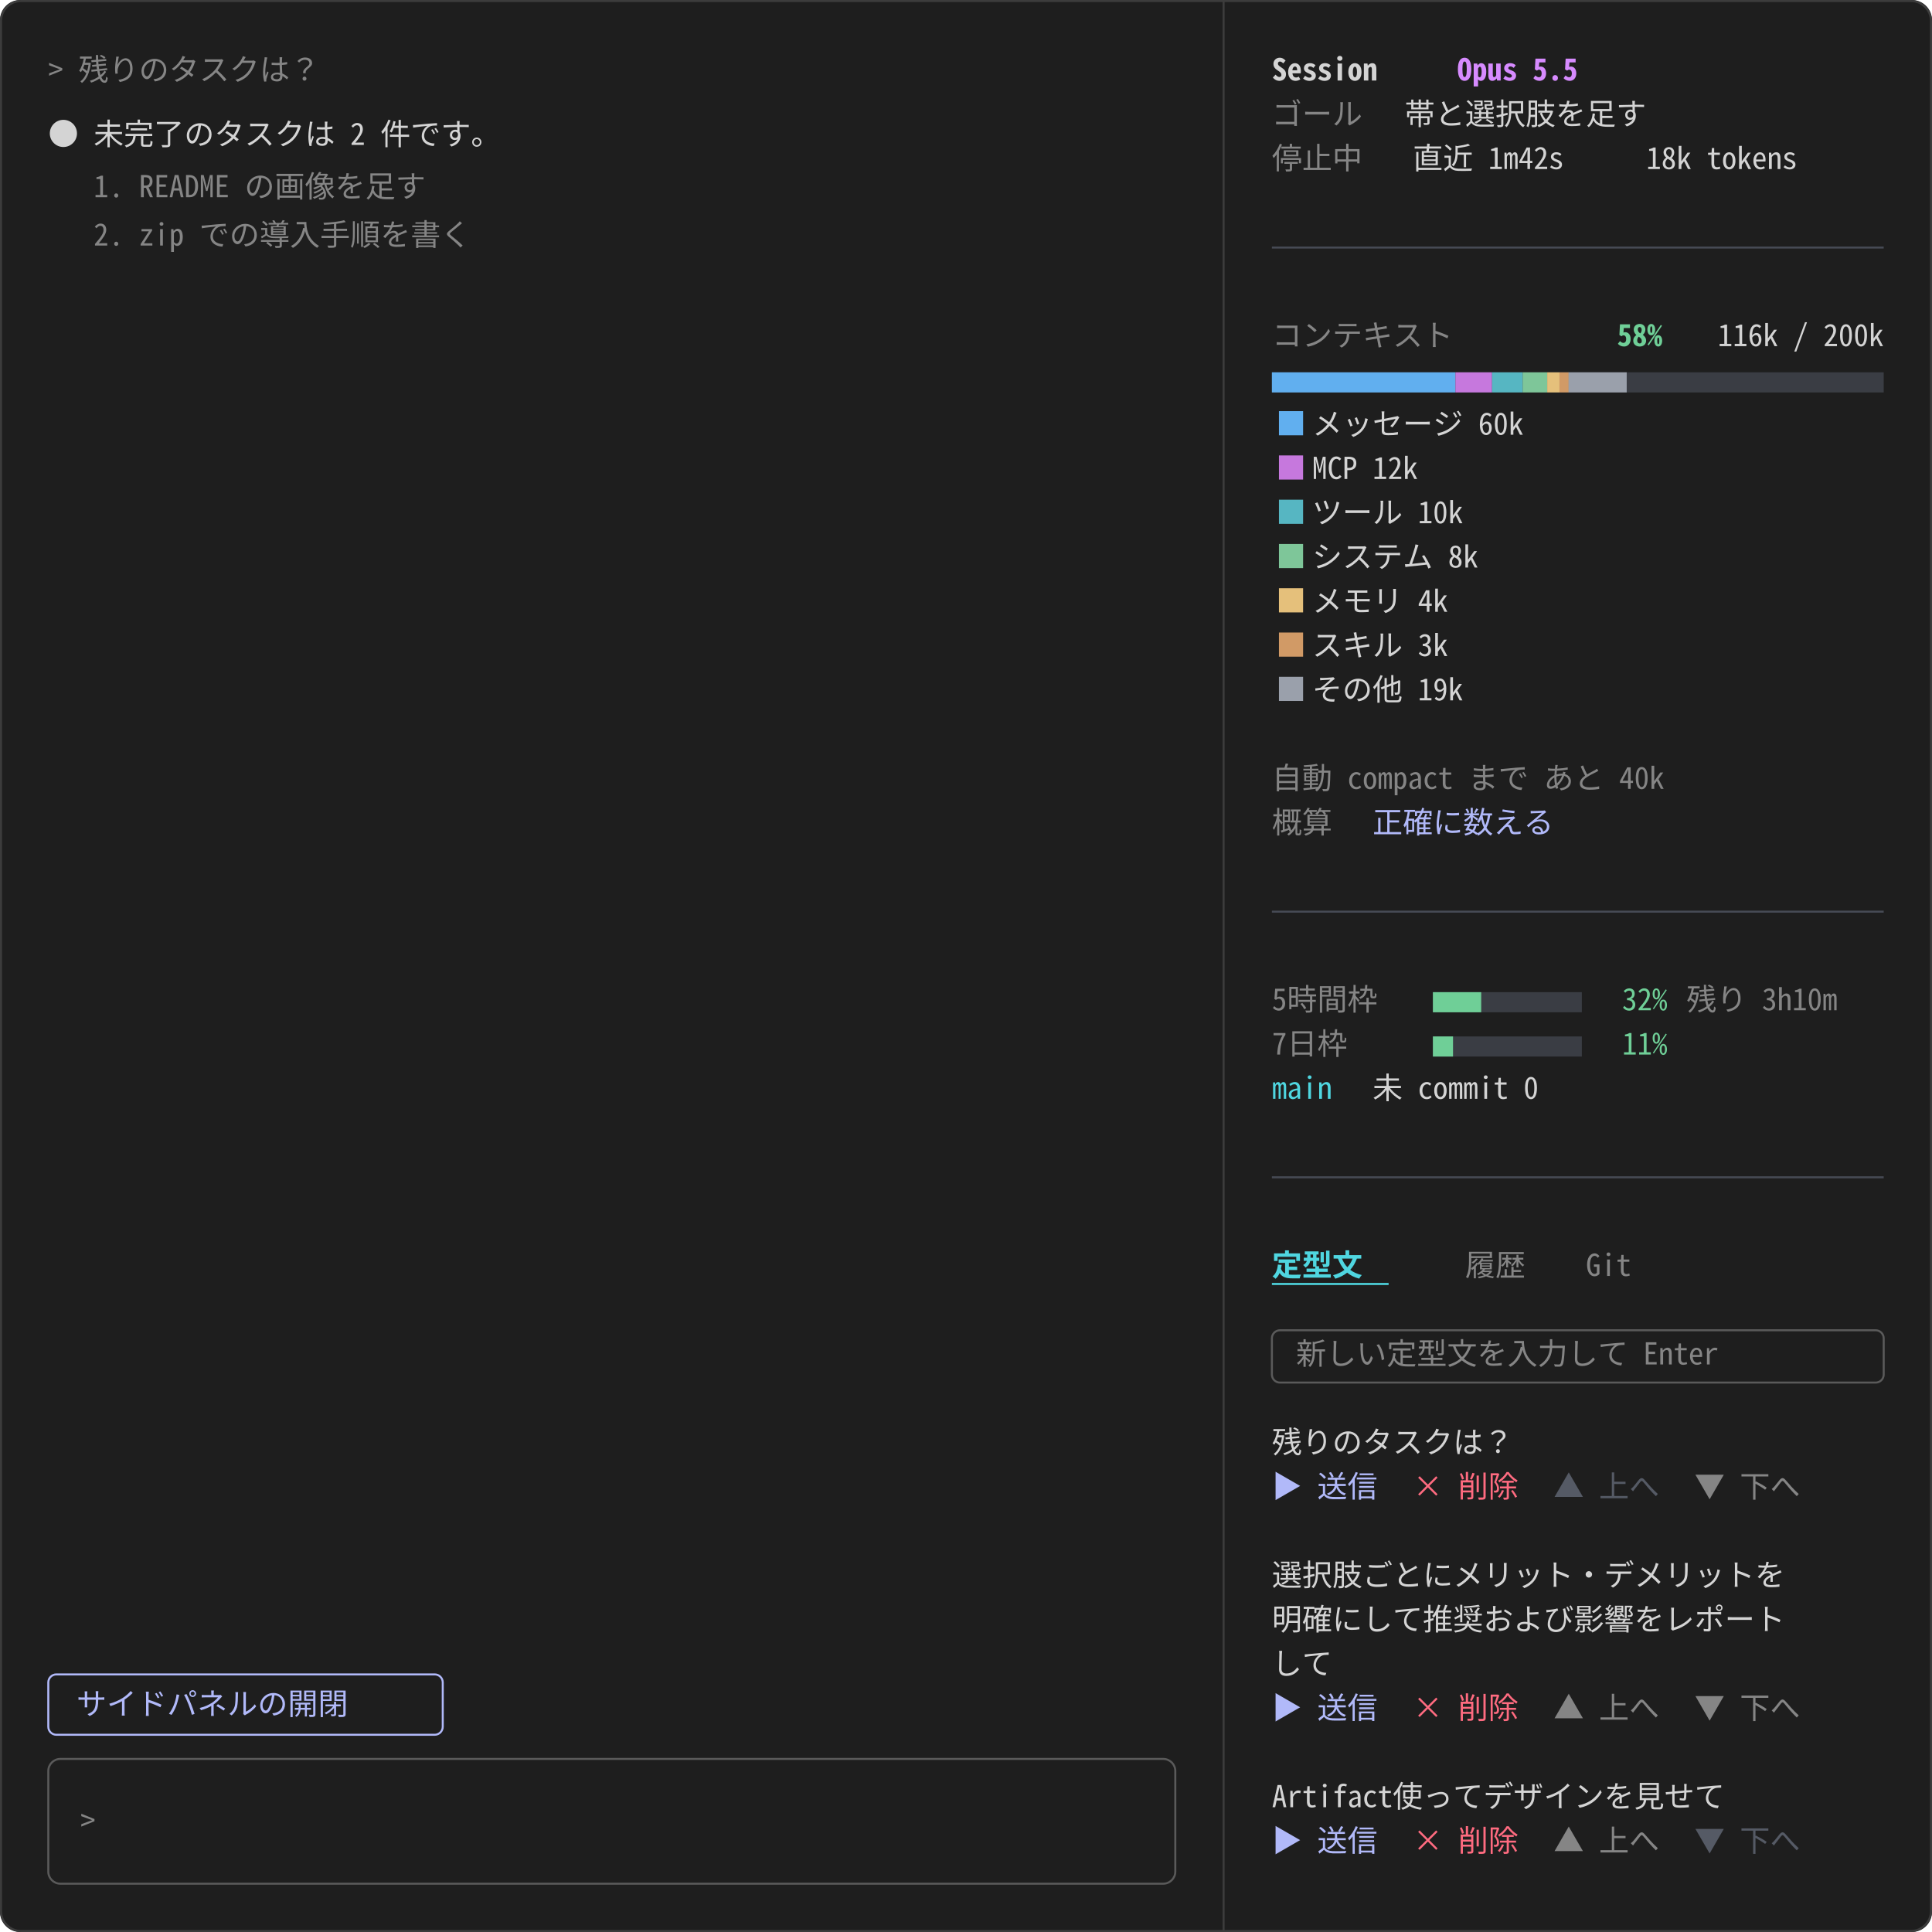
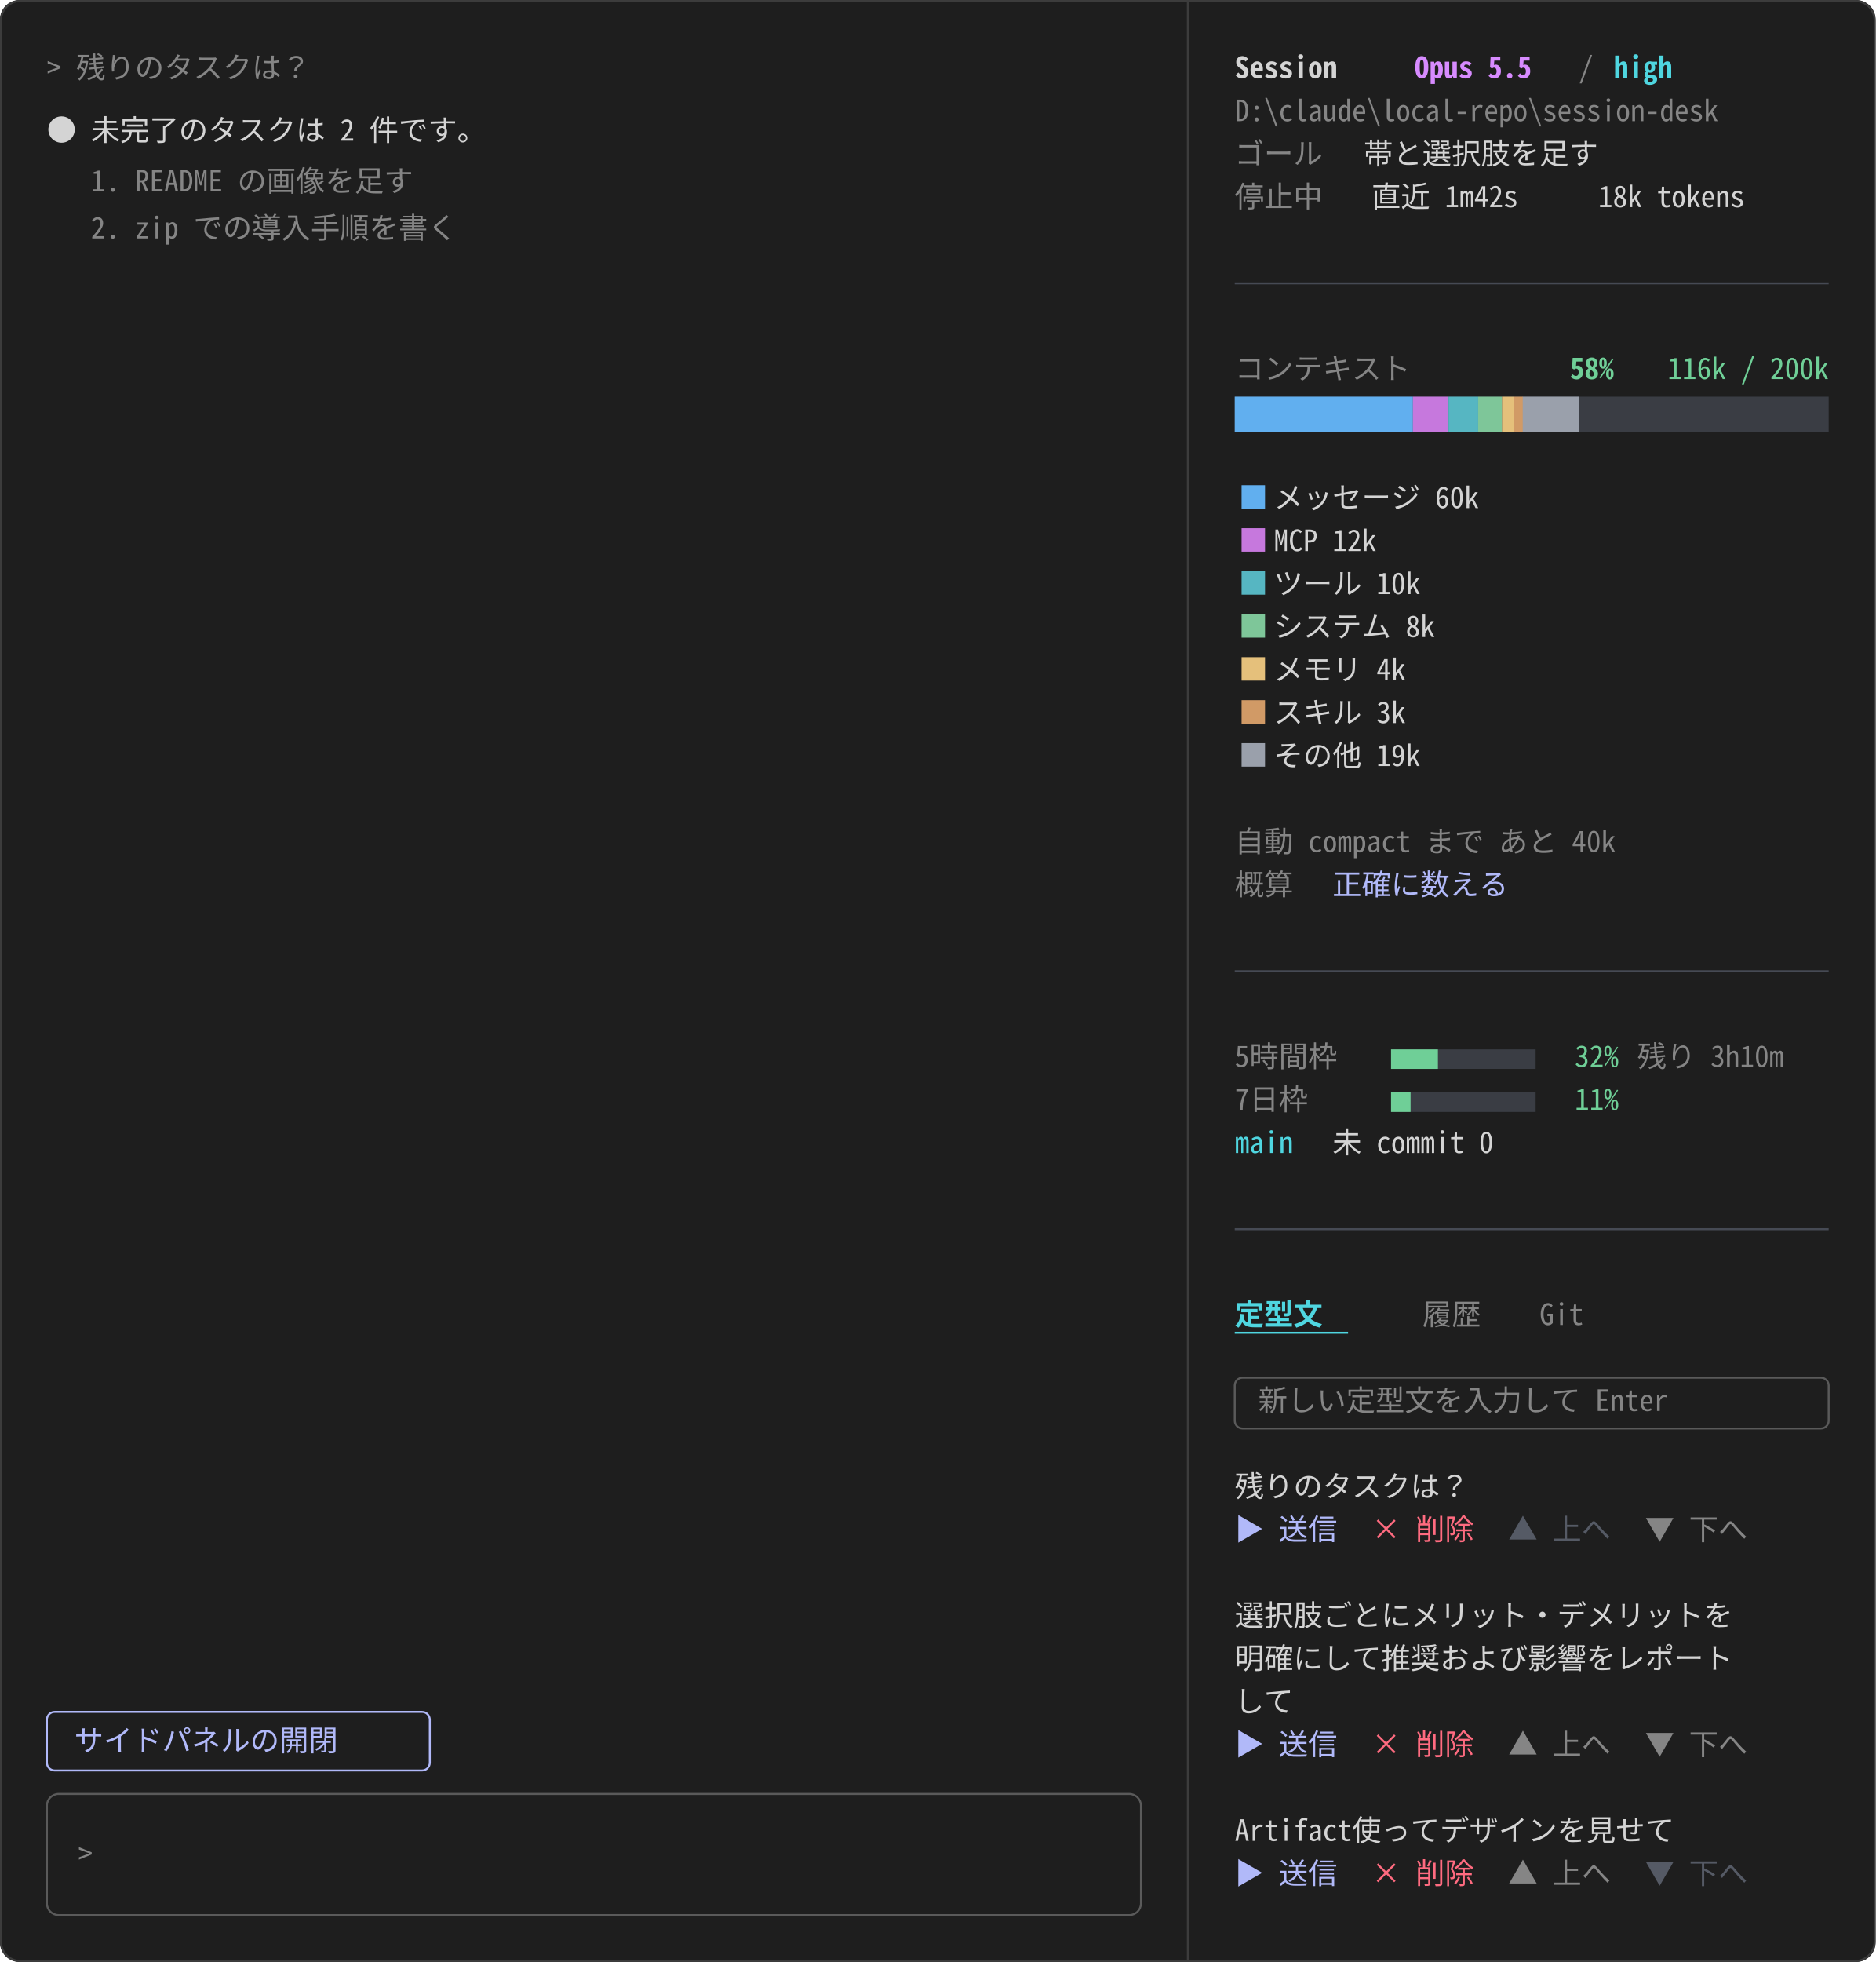
- <svg xmlns="http://www.w3.org/2000/svg" xml:space="preserve" viewBox="0 0 960 960" width="960" height="960" role="img" aria-labelledby="t d" font-family="Consolas, 'Cascadia Mono', 'Noto Sans Mono CJK JP', 'MS Gothic', monospace" font-size="15">
-   <rect x="0" y="0" width="960" height="960" rx="10" fill="#1e1e1e" />
-   <rect x="0.5" y="0.5" width="959" height="959" rx="10" fill="none" stroke="#3c3c3c" />
+ <svg xmlns="http://www.w3.org/2000/svg" xml:space="preserve" viewBox="0 0 960 1004" width="960" height="1004" role="img" aria-labelledby="t d" font-family="Consolas, 'Cascadia Mono', 'Noto Sans Mono CJK JP', 'MS Gothic', monospace" font-size="15">
+   <rect x="0" y="0" width="960" height="1004" rx="10" fill="#1e1e1e" />
+   <rect x="0.5" y="0.5" width="959" height="1003" rx="10" fill="none" stroke="#3c3c3c" />
  <text x="24" y="40" fill="#858585">&gt; 残りのタスクは？</text>
  <text x="24" y="72" fill="#d4d4d4">● 未完了のタスクは 2 件です。</text>
  <text x="24" y="98" fill="#858585">   1. README の画像を足す</text>
  <text x="24" y="122" fill="#858585">   2. zip での導入手順を書く</text>
-   <rect x="24" y="832" width="196" height="30" rx="4" fill="none" stroke="#b1b9f9" />
-   <text x="38" y="852" fill="#b1b9f9">サイドパネルの開閉</text>
-   <rect x="24" y="874" width="560" height="62" rx="6" fill="none" stroke="#5a5a5a" />
-   <text x="40" y="910" fill="#858585">&gt;</text>
-   <line x1="608" y1="0" x2="608" y2="960" stroke="#3c3c3c" />
+   <rect x="24" y="876" width="196" height="30" rx="4" fill="none" stroke="#b1b9f9" />
+   <text x="38" y="896" fill="#b1b9f9">サイドパネルの開閉</text>
+   <rect x="24" y="918" width="560" height="62" rx="6" fill="none" stroke="#5a5a5a" />
+   <text x="40" y="954" fill="#858585">&gt;</text>
+   <line x1="608" y1="0" x2="608" y2="1004" stroke="#3c3c3c" />
  <text x="632" y="40" fill="#d4d4d4" font-weight="bold">Session</text>
  <text x="724" y="40" fill="#d78bff" font-weight="bold">Opus 5.5</text>
-   <text x="632" y="62" fill="#858585">ゴール</text>
-   <text x="698" y="62" fill="#d4d4d4">帯と選択肢を足す</text>
-   <text x="632" y="84" fill="#858585">停止中</text>
-   <text x="702" y="84" fill="#d4d4d4">直近 1m42s</text>
-   <text x="818" y="84" fill="#d4d4d4">18k tokens</text>
-   <line x1="632" y1="123" x2="936" y2="123" stroke="#464a54" />
-   <text x="632" y="172" fill="#858585">コンテキスト</text>
-   <text x="826" y="172" fill="#6fcf97" font-weight="bold" text-anchor="end">58%</text>
-   <text x="936" y="172" fill="#d4d4d4" text-anchor="end">116k / 200k</text>
-   <rect x="632" y="185" width="304" height="10" fill="#3a3d44" />
-   <rect x="632.0" y="185" width="91.2" height="10" fill="#61afef" />
-   <rect x="723.2" y="185" width="18.2" height="10" fill="#c678dd" />
-   <rect x="741.4" y="185" width="15.2" height="10" fill="#56b6c2" />
-   <rect x="756.6" y="185" width="12.2" height="10" fill="#7ec699" />
-   <rect x="768.8" y="185" width="6.1" height="10" fill="#e5c07b" />
-   <rect x="774.9" y="185" width="4.6" height="10" fill="#d19a66" />
-   <rect x="779.4" y="185" width="28.9" height="10" fill="#9aa0ab" />
-   <text x="634" y="216" fill="#61afef">■</text>
-   <text x="652" y="216" fill="#d4d4d4">メッセージ 60k</text>
-   <text x="634" y="238" fill="#c678dd">■</text>
-   <text x="652" y="238" fill="#d4d4d4">MCP 12k</text>
-   <text x="634" y="260" fill="#56b6c2">■</text>
-   <text x="652" y="260" fill="#d4d4d4">ツール 10k</text>
-   <text x="634" y="282" fill="#7ec699">■</text>
-   <text x="652" y="282" fill="#d4d4d4">システム 8k</text>
-   <text x="634" y="304" fill="#e5c07b">■</text>
-   <text x="652" y="304" fill="#d4d4d4">メモリ 4k</text>
-   <text x="634" y="326" fill="#d19a66">■</text>
-   <text x="652" y="326" fill="#d4d4d4">スキル 3k</text>
-   <text x="634" y="348" fill="#9aa0ab">■</text>
-   <text x="652" y="348" fill="#d4d4d4">その他 19k</text>
-   <text x="632" y="392" fill="#858585">自動 compact まで あと 40k</text>
-   <text x="632" y="414" fill="#858585">概算</text>
-   <text x="682" y="414" fill="#b1b9f9">正確に数える</text>
-   <line x1="632" y1="453" x2="936" y2="453" stroke="#464a54" />
-   <text x="632" y="502" fill="#858585">5時間枠</text>
-   <rect x="712" y="493" width="74" height="10" fill="#3a3d44" />
-   <rect x="712" y="493" width="24" height="10" fill="#6fcf97" />
-   <text x="806" y="502" fill="#6fcf97">32%</text>
-   <text x="838" y="502" fill="#858585">残り 3h10m</text>
-   <text x="632" y="524" fill="#858585">7日枠</text>
-   <rect x="712" y="515" width="74" height="10" fill="#3a3d44" />
-   <rect x="712" y="515" width="10" height="10" fill="#6fcf97" />
-   <text x="806" y="524" fill="#6fcf97">11%</text>
-   <text x="632" y="546" fill="#4fd6e0">main</text>
-   <text x="682" y="546" fill="#d4d4d4">未 commit 0</text>
-   <line x1="632" y1="585" x2="936" y2="585" stroke="#464a54" />
-   <text x="632" y="634" fill="#4fd6e0" font-weight="bold">定型文</text>
-   <line x1="632" y1="638" x2="690" y2="638" stroke="#4fd6e0" />
-   <text x="728" y="634" fill="#858585">履歴</text>
-   <text x="788" y="634" fill="#858585">Git</text>
-   <rect x="632" y="661" width="304" height="26" rx="4" fill="none" stroke="#5a5a5a" />
-   <text x="644" y="678" fill="#858585">新しい定型文を入力して Enter</text>
-   <text x="632" y="722" fill="#d4d4d4">残りのタスクは？</text>
-   <text x="632" y="744" fill="#b1b9f9">▶ 送信</text>
-   <text x="702" y="744" fill="#ff6b80">× 削除</text>
-   <text x="772" y="744" fill="#555a65">▲ 上へ</text>
-   <text x="842" y="744" fill="#858585">▼ 下へ</text>
-   <text x="632" y="788" fill="#d4d4d4">選択肢ごとにメリット・デメリットを</text>
-   <text x="632" y="810" fill="#d4d4d4">明確にして推奨および影響をレポート</text>
-   <text x="632" y="832" fill="#d4d4d4">して</text>
-   <text x="632" y="854" fill="#b1b9f9">▶ 送信</text>
-   <text x="702" y="854" fill="#ff6b80">× 削除</text>
-   <text x="772" y="854" fill="#858585">▲ 上へ</text>
-   <text x="842" y="854" fill="#858585">▼ 下へ</text>
-   <text x="632" y="898" fill="#d4d4d4">Artifact使ってデザインを見せて</text>
-   <text x="632" y="920" fill="#b1b9f9">▶ 送信</text>
-   <text x="702" y="920" fill="#ff6b80">× 削除</text>
-   <text x="772" y="920" fill="#858585">▲ 上へ</text>
-   <text x="842" y="920" fill="#555a65">▼ 下へ</text>
+   <text x="808" y="40" fill="#858585">/</text>
+   <text x="826" y="40" fill="#4fd6e0" font-weight="bold">high</text>
+   <text x="632" y="62" fill="#858585">D:\claude\local-repo\session-desk</text>
+   <text x="632" y="84" fill="#858585">ゴール</text>
+   <text x="698" y="84" fill="#d4d4d4">帯と選択肢を足す</text>
+   <text x="632" y="106" fill="#858585">停止中</text>
+   <text x="702" y="106" fill="#d4d4d4">直近 1m42s</text>
+   <text x="818" y="106" fill="#d4d4d4">18k tokens</text>
+   <line x1="632" y1="145" x2="936" y2="145" stroke="#464a54" />
+   <text x="632" y="194" fill="#858585">コンテキスト</text>
+   <text x="826" y="194" fill="#6fcf97" font-weight="bold" text-anchor="end">58%</text>
+   <text x="936" y="194" fill="#6fcf97" text-anchor="end">116k / 200k</text>
+   <rect x="632" y="203" width="304" height="18" fill="#3a3d44" />
+   <rect x="632.0" y="203" width="91.2" height="18" fill="#61afef" />
+   <rect x="723.2" y="203" width="18.2" height="18" fill="#c678dd" />
+   <rect x="741.4" y="203" width="15.2" height="18" fill="#56b6c2" />
+   <rect x="756.6" y="203" width="12.2" height="18" fill="#7ec699" />
+   <rect x="768.8" y="203" width="6.1" height="18" fill="#e5c07b" />
+   <rect x="774.9" y="203" width="4.6" height="18" fill="#d19a66" />
+   <rect x="779.4" y="203" width="28.9" height="18" fill="#9aa0ab" />
+   <text x="634" y="260" fill="#61afef">■</text>
+   <text x="652" y="260" fill="#d4d4d4">メッセージ 60k</text>
+   <text x="634" y="282" fill="#c678dd">■</text>
+   <text x="652" y="282" fill="#d4d4d4">MCP 12k</text>
+   <text x="634" y="304" fill="#56b6c2">■</text>
+   <text x="652" y="304" fill="#d4d4d4">ツール 10k</text>
+   <text x="634" y="326" fill="#7ec699">■</text>
+   <text x="652" y="326" fill="#d4d4d4">システム 8k</text>
+   <text x="634" y="348" fill="#e5c07b">■</text>
+   <text x="652" y="348" fill="#d4d4d4">メモリ 4k</text>
+   <text x="634" y="370" fill="#d19a66">■</text>
+   <text x="652" y="370" fill="#d4d4d4">スキル 3k</text>
+   <text x="634" y="392" fill="#9aa0ab">■</text>
+   <text x="652" y="392" fill="#d4d4d4">その他 19k</text>
+   <text x="632" y="436" fill="#858585">自動 compact まで あと 40k</text>
+   <text x="632" y="458" fill="#858585">概算</text>
+   <text x="682" y="458" fill="#b1b9f9">正確に数える</text>
+   <line x1="632" y1="497" x2="936" y2="497" stroke="#464a54" />
+   <text x="632" y="546" fill="#858585">5時間枠</text>
+   <rect x="712" y="537" width="74" height="10" fill="#3a3d44" />
+   <rect x="712" y="537" width="24" height="10" fill="#6fcf97" />
+   <text x="806" y="546" fill="#6fcf97">32%</text>
+   <text x="838" y="546" fill="#858585">残り 3h10m</text>
+   <text x="632" y="568" fill="#858585">7日枠</text>
+   <rect x="712" y="559" width="74" height="10" fill="#3a3d44" />
+   <rect x="712" y="559" width="10" height="10" fill="#6fcf97" />
+   <text x="806" y="568" fill="#6fcf97">11%</text>
+   <text x="632" y="590" fill="#4fd6e0">main</text>
+   <text x="682" y="590" fill="#d4d4d4">未 commit 0</text>
+   <line x1="632" y1="629" x2="936" y2="629" stroke="#464a54" />
+   <text x="632" y="678" fill="#4fd6e0" font-weight="bold">定型文</text>
+   <line x1="632" y1="682" x2="690" y2="682" stroke="#4fd6e0" />
+   <text x="728" y="678" fill="#858585">履歴</text>
+   <text x="788" y="678" fill="#858585">Git</text>
+   <rect x="632" y="705" width="304" height="26" rx="4" fill="none" stroke="#5a5a5a" />
+   <text x="644" y="722" fill="#858585">新しい定型文を入力して Enter</text>
+   <text x="632" y="766" fill="#d4d4d4">残りのタスクは？</text>
+   <text x="632" y="788" fill="#b1b9f9">▶ 送信</text>
+   <text x="702" y="788" fill="#ff6b80">× 削除</text>
+   <text x="772" y="788" fill="#555a65">▲ 上へ</text>
+   <text x="842" y="788" fill="#858585">▼ 下へ</text>
+   <text x="632" y="832" fill="#d4d4d4">選択肢ごとにメリット・デメリットを</text>
+   <text x="632" y="854" fill="#d4d4d4">明確にして推奨および影響をレポート</text>
+   <text x="632" y="876" fill="#d4d4d4">して</text>
+   <text x="632" y="898" fill="#b1b9f9">▶ 送信</text>
+   <text x="702" y="898" fill="#ff6b80">× 削除</text>
+   <text x="772" y="898" fill="#858585">▲ 上へ</text>
+   <text x="842" y="898" fill="#858585">▼ 下へ</text>
+   <text x="632" y="942" fill="#d4d4d4">Artifact使ってデザインを見せて</text>
+   <text x="632" y="964" fill="#b1b9f9">▶ 送信</text>
+   <text x="702" y="964" fill="#ff6b80">× 削除</text>
+   <text x="772" y="964" fill="#858585">▲ 上へ</text>
+   <text x="842" y="964" fill="#555a65">▼ 下へ</text>
</svg>
